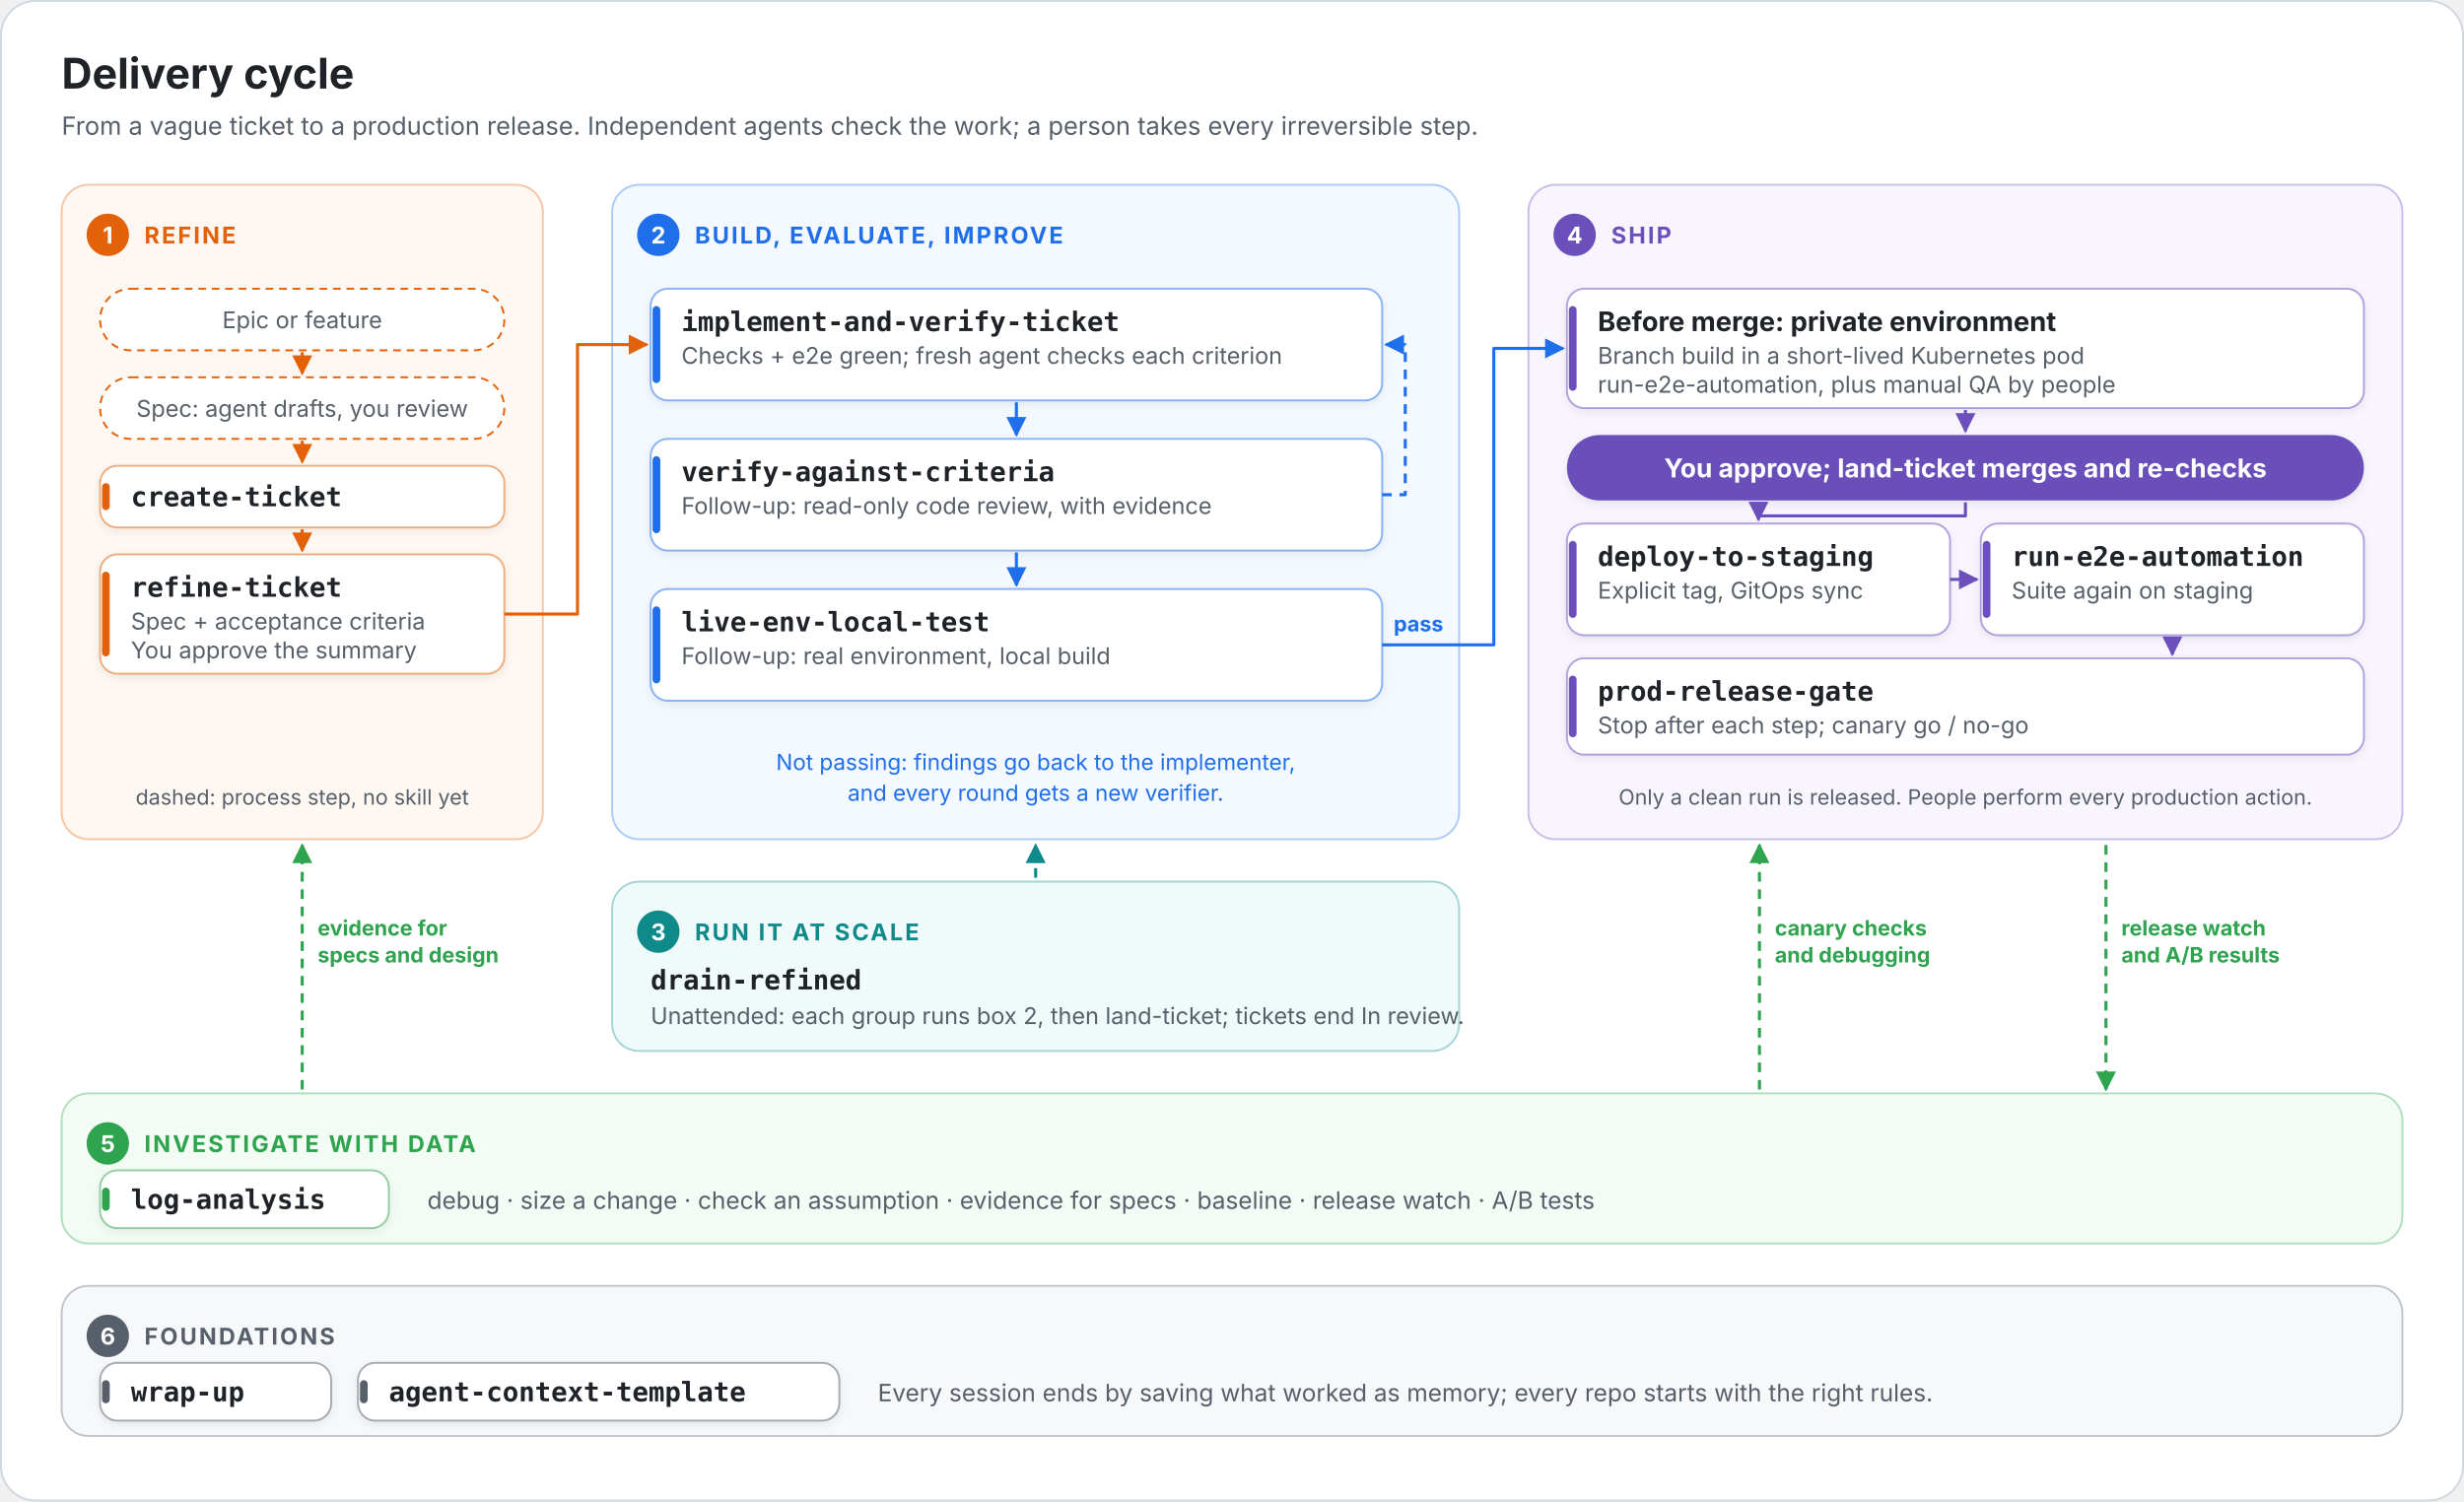
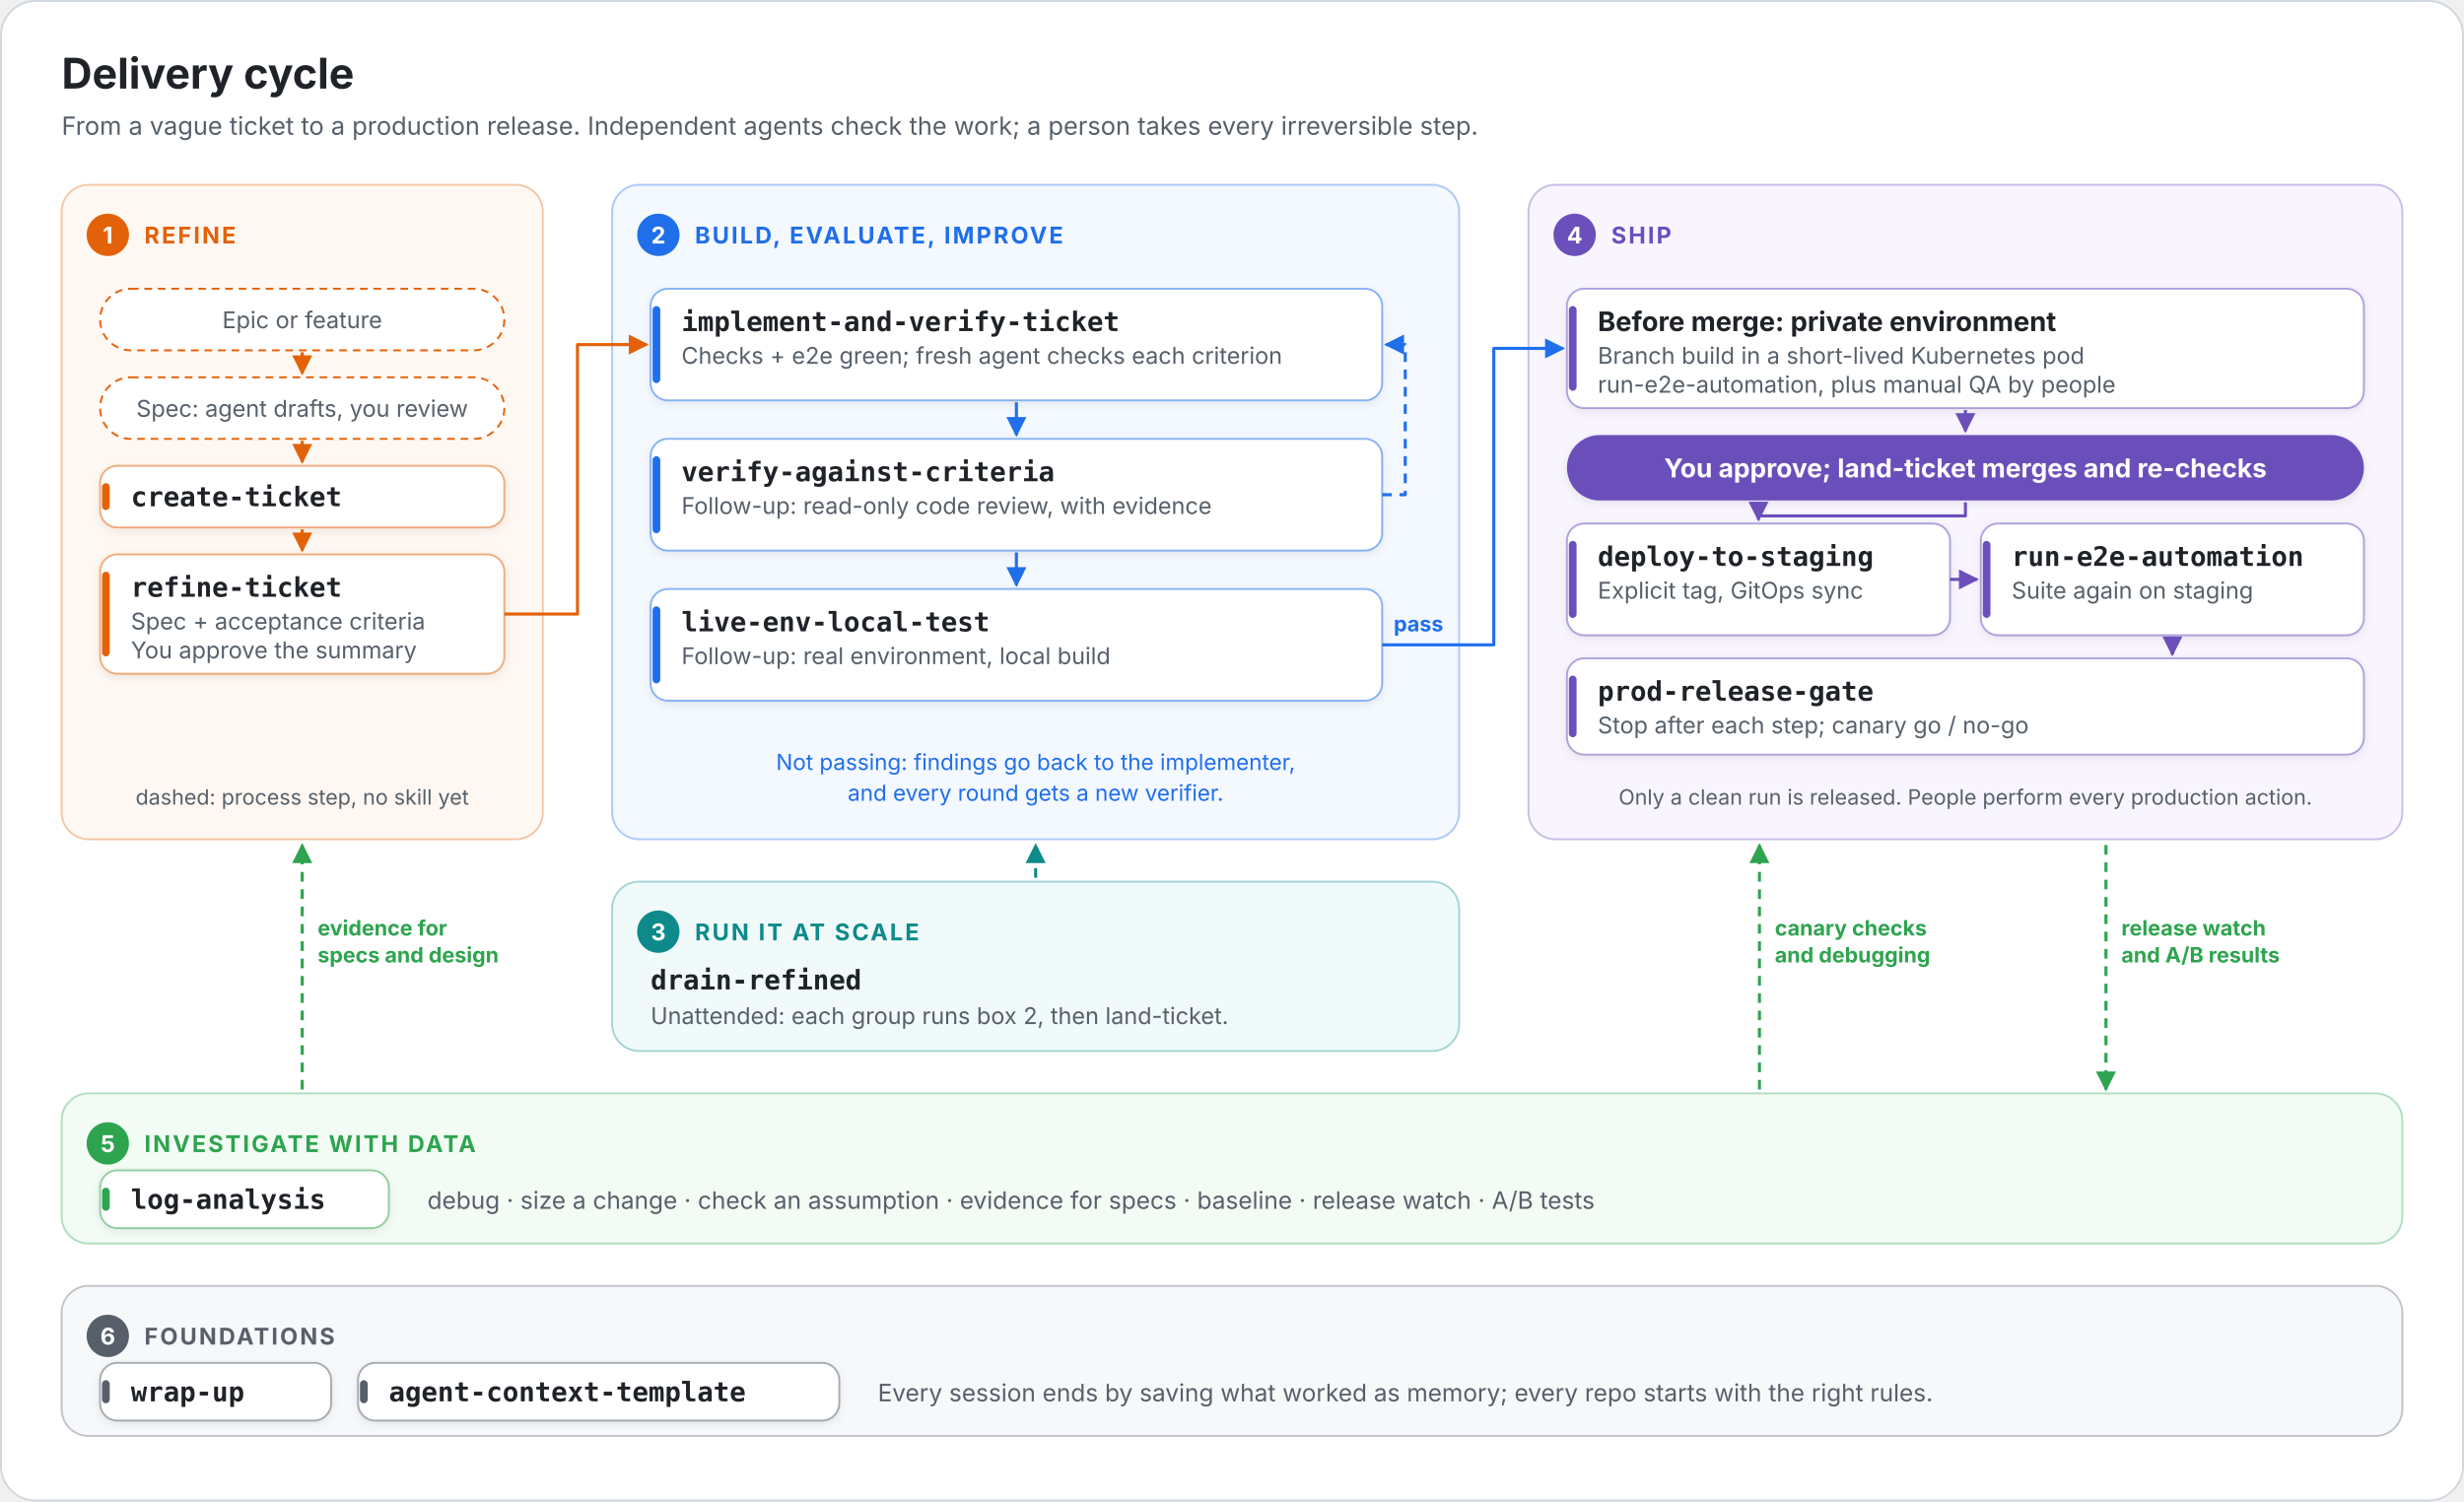
<svg xmlns="http://www.w3.org/2000/svg" viewBox="0 0 1280 780" width="1280" height="780" role="img" aria-label="Delivery cycle: refine, build and evaluate, run at scale, ship, investigate with data, foundations">
  <defs>
    <filter id="sh" x="-5%" y="-10%" width="110%" height="130%">
      <feDropShadow dx="0" dy="1.5" stdDeviation="2.5" flood-color="#1f2328" flood-opacity="0.08" />
    </filter>
    <marker id="m_refine" viewBox="0 0 10 10" refX="9" refY="5" markerWidth="6.5" markerHeight="6.5" orient="auto-start-reverse">
      <path d="M0 0L10 5L0 10z" fill="#E36209" />
    </marker>
    <marker id="m_build" viewBox="0 0 10 10" refX="9" refY="5" markerWidth="6.5" markerHeight="6.5" orient="auto-start-reverse">
      <path d="M0 0L10 5L0 10z" fill="#1F6FEB" />
    </marker>
    <marker id="m_scale" viewBox="0 0 10 10" refX="9" refY="5" markerWidth="6.5" markerHeight="6.5" orient="auto-start-reverse">
      <path d="M0 0L10 5L0 10z" fill="#0E8A8A" />
    </marker>
    <marker id="m_ship" viewBox="0 0 10 10" refX="9" refY="5" markerWidth="6.5" markerHeight="6.5" orient="auto-start-reverse">
      <path d="M0 0L10 5L0 10z" fill="#6B4FBB" />
    </marker>
    <marker id="m_data" viewBox="0 0 10 10" refX="9" refY="5" markerWidth="6.5" markerHeight="6.5" orient="auto-start-reverse">
      <path d="M0 0L10 5L0 10z" fill="#2EA44F" />
    </marker>
    <marker id="m_base" viewBox="0 0 10 10" refX="9" refY="5" markerWidth="6.5" markerHeight="6.5" orient="auto-start-reverse">
      <path d="M0 0L10 5L0 10z" fill="#57606a" />
    </marker>
    <marker id="m_n" viewBox="0 0 10 10" refX="9" refY="5" markerWidth="6.5" markerHeight="6.5" orient="auto-start-reverse">
      <path d="M0 0L10 5L0 10z" fill="#8c959f" />
    </marker>
  </defs>
  <rect x="0.5" y="0.5" width="1279" height="779" rx="18" fill="#FFFFFF" stroke="#D0D7DE" />
  <text x="32" y="46" font-family="Inter,'Segoe UI',Helvetica,Arial,sans-serif" font-size="22" font-weight="700" fill="#1f2328" text-anchor="start">Delivery cycle</text>
  <text x="32" y="70" font-family="Inter,'Segoe UI',Helvetica,Arial,sans-serif" font-size="13" fill="#57606a" text-anchor="start">From a vague ticket to a production release. Independent agents check the work; a person takes every irreversible step.</text>
  <rect x="32" y="96" width="250" height="340" rx="14" fill="#FFF8F2" stroke="#E36209" stroke-opacity="0.35" />
  <circle cx="56" cy="122" r="11" fill="#E36209" />
  <text x="56" y="126.5" font-family="Inter,'Segoe UI',Helvetica,Arial,sans-serif" font-size="12" font-weight="700" fill="#fff" text-anchor="middle">1</text>
  <text x="75" y="126.5" font-family="Inter,'Segoe UI',Helvetica,Arial,sans-serif" font-size="12" font-weight="700" fill="#E36209" text-anchor="start" letter-spacing="1.1">REFINE</text>
  <rect x="52" y="150" width="210" height="32" rx="16.0" fill="#fff" stroke="#E36209" stroke-dasharray="4 3" />
  <text x="157.0" y="170.5" font-family="Inter,'Segoe UI',Helvetica,Arial,sans-serif" font-size="12" fill="#57606a" text-anchor="middle">Epic or feature</text>
  <path d="M157.0 183 V194" fill="none" stroke="#E36209" stroke-width="1.6" stroke-linejoin="round" marker-end="url(#m_refine)" />
  <rect x="52" y="196" width="210" height="32" rx="16.0" fill="#fff" stroke="#E36209" stroke-dasharray="4 3" />
  <text x="157.0" y="216.5" font-family="Inter,'Segoe UI',Helvetica,Arial,sans-serif" font-size="12" fill="#57606a" text-anchor="middle">Spec: agent drafts, you review</text>
  <path d="M157.0 229 V240" fill="none" stroke="#E36209" stroke-width="1.6" stroke-linejoin="round" marker-end="url(#m_refine)" />
  <rect x="52" y="242" width="210" height="32" rx="9" fill="#fff" stroke="#E36209" stroke-opacity="0.5" filter="url(#sh)" />
  <rect x="53" y="251" width="4" height="14" rx="2" fill="#E36209" />
  <text x="68" y="263.0" font-family="ui-monospace,SFMono-Regular,Menlo,Consolas,monospace" font-size="14" font-weight="700" fill="#1f2328" text-anchor="start">create-ticket</text>
  <path d="M157.0 275 V286" fill="none" stroke="#E36209" stroke-width="1.6" stroke-linejoin="round" marker-end="url(#m_refine)" />
  <rect x="52" y="288" width="210" height="62" rx="9" fill="#fff" stroke="#E36209" stroke-opacity="0.5" filter="url(#sh)" />
  <rect x="53" y="297" width="4" height="44" rx="2" fill="#E36209" />
  <text x="68" y="310" font-family="ui-monospace,SFMono-Regular,Menlo,Consolas,monospace" font-size="14" font-weight="700" fill="#1f2328" text-anchor="start">refine-ticket</text>
  <text x="68" y="327" font-family="Inter,'Segoe UI',Helvetica,Arial,sans-serif" font-size="12" fill="#57606a" text-anchor="start">Spec + acceptance criteria</text>
  <text x="68" y="342" font-family="Inter,'Segoe UI',Helvetica,Arial,sans-serif" font-size="12" fill="#57606a" text-anchor="start">You approve the summary</text>
  <text x="157.0" y="418" font-family="Inter,'Segoe UI',Helvetica,Arial,sans-serif" font-size="11" fill="#57606a" text-anchor="middle">dashed: process step, no skill yet</text>
  <rect x="318" y="96" width="440" height="340" rx="14" fill="#F4F8FF" stroke="#1F6FEB" stroke-opacity="0.35" />
  <circle cx="342" cy="122" r="11" fill="#1F6FEB" />
  <text x="342" y="126.5" font-family="Inter,'Segoe UI',Helvetica,Arial,sans-serif" font-size="12" font-weight="700" fill="#fff" text-anchor="middle">2</text>
  <text x="361" y="126.5" font-family="Inter,'Segoe UI',Helvetica,Arial,sans-serif" font-size="12" font-weight="700" fill="#1F6FEB" text-anchor="start" letter-spacing="1.1">BUILD, EVALUATE, IMPROVE</text>
  <rect x="338" y="150" width="380" height="58" rx="9" fill="#fff" stroke="#1F6FEB" stroke-opacity="0.5" filter="url(#sh)" />
  <rect x="339" y="159" width="4" height="40" rx="2" fill="#1F6FEB" />
  <text x="354" y="172" font-family="ui-monospace,SFMono-Regular,Menlo,Consolas,monospace" font-size="14" font-weight="700" fill="#1f2328" text-anchor="start">implement-and-verify-ticket</text>
  <text x="354" y="189" font-family="Inter,'Segoe UI',Helvetica,Arial,sans-serif" font-size="12" fill="#57606a" text-anchor="start">Checks + e2e green; fresh agent checks each criterion</text>
  <rect x="338" y="228" width="380" height="58" rx="9" fill="#fff" stroke="#1F6FEB" stroke-opacity="0.5" filter="url(#sh)" />
  <rect x="339" y="237" width="4" height="40" rx="2" fill="#1F6FEB" />
  <text x="354" y="250" font-family="ui-monospace,SFMono-Regular,Menlo,Consolas,monospace" font-size="14" font-weight="700" fill="#1f2328" text-anchor="start">verify-against-criteria</text>
  <text x="354" y="267" font-family="Inter,'Segoe UI',Helvetica,Arial,sans-serif" font-size="12" fill="#57606a" text-anchor="start">Follow-up: read-only code review, with evidence</text>
  <path d="M528.0 209 V226" fill="none" stroke="#1F6FEB" stroke-width="1.6" stroke-linejoin="round" marker-end="url(#m_build)" />
  <rect x="338" y="306" width="380" height="58" rx="9" fill="#fff" stroke="#1F6FEB" stroke-opacity="0.5" filter="url(#sh)" />
  <rect x="339" y="315" width="4" height="40" rx="2" fill="#1F6FEB" />
  <text x="354" y="328" font-family="ui-monospace,SFMono-Regular,Menlo,Consolas,monospace" font-size="14" font-weight="700" fill="#1f2328" text-anchor="start">live-env-local-test</text>
  <text x="354" y="345" font-family="Inter,'Segoe UI',Helvetica,Arial,sans-serif" font-size="12" fill="#57606a" text-anchor="start">Follow-up: real environment, local build</text>
  <path d="M528.0 287 V304" fill="none" stroke="#1F6FEB" stroke-width="1.6" stroke-linejoin="round" marker-end="url(#m_build)" />
  <path d="M718 257 H730 V179 H720" fill="none" stroke="#1F6FEB" stroke-width="1.6" stroke-dasharray="5 4" stroke-linejoin="round" marker-end="url(#m_build)" />
  <text x="538.0" y="400" font-family="Inter,'Segoe UI',Helvetica,Arial,sans-serif" font-size="11.5" fill="#1F6FEB" text-anchor="middle">Not passing: findings go back to the implementer,</text>
  <text x="538.0" y="416" font-family="Inter,'Segoe UI',Helvetica,Arial,sans-serif" font-size="11.5" fill="#1F6FEB" text-anchor="middle">and every round gets a new verifier.</text>
  <path d="M262 319 H300 V179 H336" fill="none" stroke="#E36209" stroke-width="1.6" stroke-linejoin="round" marker-end="url(#m_refine)" />
  <rect x="794" y="96" width="454" height="340" rx="14" fill="#F8F5FF" stroke="#6B4FBB" stroke-opacity="0.35" />
  <circle cx="818" cy="122" r="11" fill="#6B4FBB" />
  <text x="818" y="126.5" font-family="Inter,'Segoe UI',Helvetica,Arial,sans-serif" font-size="12" font-weight="700" fill="#fff" text-anchor="middle">4</text>
  <text x="837" y="126.5" font-family="Inter,'Segoe UI',Helvetica,Arial,sans-serif" font-size="12" font-weight="700" fill="#6B4FBB" text-anchor="start" letter-spacing="1.1">SHIP</text>
  <rect x="814" y="150" width="414" height="62" rx="9" fill="#fff" stroke="#6B4FBB" stroke-opacity="0.5" filter="url(#sh)" />
  <rect x="815" y="159" width="4" height="44" rx="2" fill="#6B4FBB" />
  <text x="830" y="172" font-family="Inter,'Segoe UI',Helvetica,Arial,sans-serif" font-size="14" font-weight="700" fill="#1f2328" text-anchor="start">Before merge: private environment</text>
  <text x="830" y="189" font-family="Inter,'Segoe UI',Helvetica,Arial,sans-serif" font-size="12" fill="#57606a" text-anchor="start">Branch build in a short-lived Kubernetes pod</text>
  <text x="830" y="204" font-family="Inter,'Segoe UI',Helvetica,Arial,sans-serif" font-size="12" fill="#57606a" text-anchor="start">run-e2e-automation, plus manual QA by people</text>
  <rect x="814" y="226" width="414" height="34" rx="17.0" fill="#6B4FBB" filter="url(#sh)" />
  <text x="1021.0" y="248.0" font-family="Inter,'Segoe UI',Helvetica,Arial,sans-serif" font-size="13.5" font-weight="700" fill="#fff" text-anchor="middle">You approve; land-ticket merges and re-checks</text>
  <path d="M1021.0 213 V224" fill="none" stroke="#6B4FBB" stroke-width="1.6" stroke-linejoin="round" marker-end="url(#m_ship)" />
  <rect x="814" y="272" width="199.0" height="58" rx="9" fill="#fff" stroke="#6B4FBB" stroke-opacity="0.5" filter="url(#sh)" />
  <rect x="815" y="281" width="4" height="40" rx="2" fill="#6B4FBB" />
  <text x="830" y="294" font-family="ui-monospace,SFMono-Regular,Menlo,Consolas,monospace" font-size="14" font-weight="700" fill="#1f2328" text-anchor="start">deploy-to-staging</text>
  <text x="830" y="311" font-family="Inter,'Segoe UI',Helvetica,Arial,sans-serif" font-size="12" fill="#57606a" text-anchor="start">Explicit tag, GitOps sync</text>
  <rect x="1029.0" y="272" width="199.0" height="58" rx="9" fill="#fff" stroke="#6B4FBB" stroke-opacity="0.5" filter="url(#sh)" />
  <rect x="1030.0" y="281" width="4" height="40" rx="2" fill="#6B4FBB" />
  <text x="1045.0" y="294" font-family="ui-monospace,SFMono-Regular,Menlo,Consolas,monospace" font-size="14" font-weight="700" fill="#1f2328" text-anchor="start">run-e2e-automation</text>
  <text x="1045.0" y="311" font-family="Inter,'Segoe UI',Helvetica,Arial,sans-serif" font-size="12" fill="#57606a" text-anchor="start">Suite again on staging</text>
  <path d="M1021.0 261 V268 H913.5 V270" fill="none" stroke="#6B4FBB" stroke-width="1.6" stroke-linejoin="round" marker-end="url(#m_ship)" />
  <path d="M1013.0 301 H1027.0" fill="none" stroke="#6B4FBB" stroke-width="1.6" stroke-linejoin="round" marker-end="url(#m_ship)" />
  <rect x="814" y="342" width="414" height="50" rx="9" fill="#fff" stroke="#6B4FBB" stroke-opacity="0.5" filter="url(#sh)" />
  <rect x="815" y="351" width="4" height="32" rx="2" fill="#6B4FBB" />
  <text x="830" y="364" font-family="ui-monospace,SFMono-Regular,Menlo,Consolas,monospace" font-size="14" font-weight="700" fill="#1f2328" text-anchor="start">prod-release-gate</text>
  <text x="830" y="381" font-family="Inter,'Segoe UI',Helvetica,Arial,sans-serif" font-size="12" fill="#57606a" text-anchor="start">Stop after each step; canary go / no-go</text>
  <path d="M1128.5 331 V340" fill="none" stroke="#6B4FBB" stroke-width="1.6" stroke-linejoin="round" marker-end="url(#m_ship)" />
  <text x="1021.0" y="418" font-family="Inter,'Segoe UI',Helvetica,Arial,sans-serif" font-size="11" fill="#57606a" text-anchor="middle">Only a clean run is released. People perform every production action.</text>
  <path d="M718 335 H776 V181 H812" fill="none" stroke="#1F6FEB" stroke-width="1.6" stroke-linejoin="round" marker-end="url(#m_build)" />
  <text x="724" y="328" font-family="Inter,'Segoe UI',Helvetica,Arial,sans-serif" font-size="11" font-weight="700" fill="#1F6FEB" text-anchor="start">pass</text>
  <rect x="318" y="458" width="440" height="88" rx="14" fill="#F0FAFA" stroke="#0E8A8A" stroke-opacity="0.35" />
  <circle cx="342" cy="484" r="11" fill="#0E8A8A" />
  <text x="342" y="488.5" font-family="Inter,'Segoe UI',Helvetica,Arial,sans-serif" font-size="12" font-weight="700" fill="#fff" text-anchor="middle">3</text>
  <text x="361" y="488.5" font-family="Inter,'Segoe UI',Helvetica,Arial,sans-serif" font-size="12" font-weight="700" fill="#0E8A8A" text-anchor="start" letter-spacing="1.1">RUN IT AT SCALE</text>
  <text x="338" y="514" font-family="ui-monospace,SFMono-Regular,Menlo,Consolas,monospace" font-size="14" font-weight="700" fill="#1f2328" text-anchor="start">drain-refined</text>
-   <text x="338" y="532" font-family="Inter,'Segoe UI',Helvetica,Arial,sans-serif" font-size="12" fill="#57606a" text-anchor="start">Unattended: each group runs box 2, then land-ticket; tickets end In review.</text>
+   <text x="338" y="532" font-family="Inter,'Segoe UI',Helvetica,Arial,sans-serif" font-size="12" fill="#57606a" text-anchor="start">Unattended: each group runs box 2, then land-ticket.</text>
  <path d="M538.0 456 V439" fill="none" stroke="#0E8A8A" stroke-width="1.6" stroke-dasharray="5 4" stroke-linejoin="round" marker-end="url(#m_scale)" />
  <rect x="32" y="568" width="1216" height="78" rx="14" fill="#F2FBF4" stroke="#2EA44F" stroke-opacity="0.35" />
  <circle cx="56" cy="594" r="11" fill="#2EA44F" />
  <text x="56" y="598.5" font-family="Inter,'Segoe UI',Helvetica,Arial,sans-serif" font-size="12" font-weight="700" fill="#fff" text-anchor="middle">5</text>
  <text x="75" y="598.5" font-family="Inter,'Segoe UI',Helvetica,Arial,sans-serif" font-size="12" font-weight="700" fill="#2EA44F" text-anchor="start" letter-spacing="1.1">INVESTIGATE WITH DATA</text>
  <rect x="52" y="608" width="150" height="30" rx="9" fill="#fff" stroke="#2EA44F" stroke-opacity="0.5" filter="url(#sh)" />
  <rect x="53" y="617" width="4" height="12" rx="2" fill="#2EA44F" />
  <text x="68" y="628.0" font-family="ui-monospace,SFMono-Regular,Menlo,Consolas,monospace" font-size="14" font-weight="700" fill="#1f2328" text-anchor="start">log-analysis</text>
  <text x="222" y="628" font-family="Inter,'Segoe UI',Helvetica,Arial,sans-serif" font-size="12.5" fill="#57606a" text-anchor="start">debug  ·  size a change  ·  check an assumption  ·  evidence for specs  ·  baseline  ·  release watch  ·  A/B tests</text>
  <path d="M157.0 566 V439" fill="none" stroke="#2EA44F" stroke-width="1.6" stroke-dasharray="5 4" stroke-linejoin="round" marker-end="url(#m_data)" />
  <text x="165.0" y="486" font-family="Inter,'Segoe UI',Helvetica,Arial,sans-serif" font-size="11" font-weight="700" fill="#2EA44F" text-anchor="start">evidence for</text>
  <text x="165.0" y="500" font-family="Inter,'Segoe UI',Helvetica,Arial,sans-serif" font-size="11" font-weight="700" fill="#2EA44F" text-anchor="start">specs and design</text>
  <path d="M914 566 V439" fill="none" stroke="#2EA44F" stroke-width="1.6" stroke-dasharray="5 4" stroke-linejoin="round" marker-end="url(#m_data)" />
  <text x="922" y="486" font-family="Inter,'Segoe UI',Helvetica,Arial,sans-serif" font-size="11" font-weight="700" fill="#2EA44F" text-anchor="start">canary checks</text>
  <text x="922" y="500" font-family="Inter,'Segoe UI',Helvetica,Arial,sans-serif" font-size="11" font-weight="700" fill="#2EA44F" text-anchor="start">and debugging</text>
  <path d="M1094 439 V566" fill="none" stroke="#2EA44F" stroke-width="1.6" stroke-dasharray="5 4" stroke-linejoin="round" marker-end="url(#m_data)" />
  <text x="1102" y="486" font-family="Inter,'Segoe UI',Helvetica,Arial,sans-serif" font-size="11" font-weight="700" fill="#2EA44F" text-anchor="start">release watch</text>
  <text x="1102" y="500" font-family="Inter,'Segoe UI',Helvetica,Arial,sans-serif" font-size="11" font-weight="700" fill="#2EA44F" text-anchor="start">and A/B results</text>
  <rect x="32" y="668" width="1216" height="78" rx="14" fill="#F6F8FA" stroke="#57606a" stroke-opacity="0.35" />
  <circle cx="56" cy="694" r="11" fill="#57606a" />
  <text x="56" y="698.5" font-family="Inter,'Segoe UI',Helvetica,Arial,sans-serif" font-size="12" font-weight="700" fill="#fff" text-anchor="middle">6</text>
  <text x="75" y="698.5" font-family="Inter,'Segoe UI',Helvetica,Arial,sans-serif" font-size="12" font-weight="700" fill="#57606a" text-anchor="start" letter-spacing="1.1">FOUNDATIONS</text>
  <rect x="52" y="708" width="120" height="30" rx="9" fill="#fff" stroke="#57606a" stroke-opacity="0.5" filter="url(#sh)" />
  <rect x="53" y="717" width="4" height="12" rx="2" fill="#57606a" />
  <text x="68" y="728.0" font-family="ui-monospace,SFMono-Regular,Menlo,Consolas,monospace" font-size="14" font-weight="700" fill="#1f2328" text-anchor="start">wrap-up</text>
  <rect x="186" y="708" width="250" height="30" rx="9" fill="#fff" stroke="#57606a" stroke-opacity="0.5" filter="url(#sh)" />
  <rect x="187" y="717" width="4" height="12" rx="2" fill="#57606a" />
  <text x="202" y="728.0" font-family="ui-monospace,SFMono-Regular,Menlo,Consolas,monospace" font-size="14" font-weight="700" fill="#1f2328" text-anchor="start">agent-context-template</text>
  <text x="456" y="728" font-family="Inter,'Segoe UI',Helvetica,Arial,sans-serif" font-size="12.5" fill="#57606a" text-anchor="start">Every session ends by saving what worked as memory; every repo starts with the right rules.</text>
</svg>
